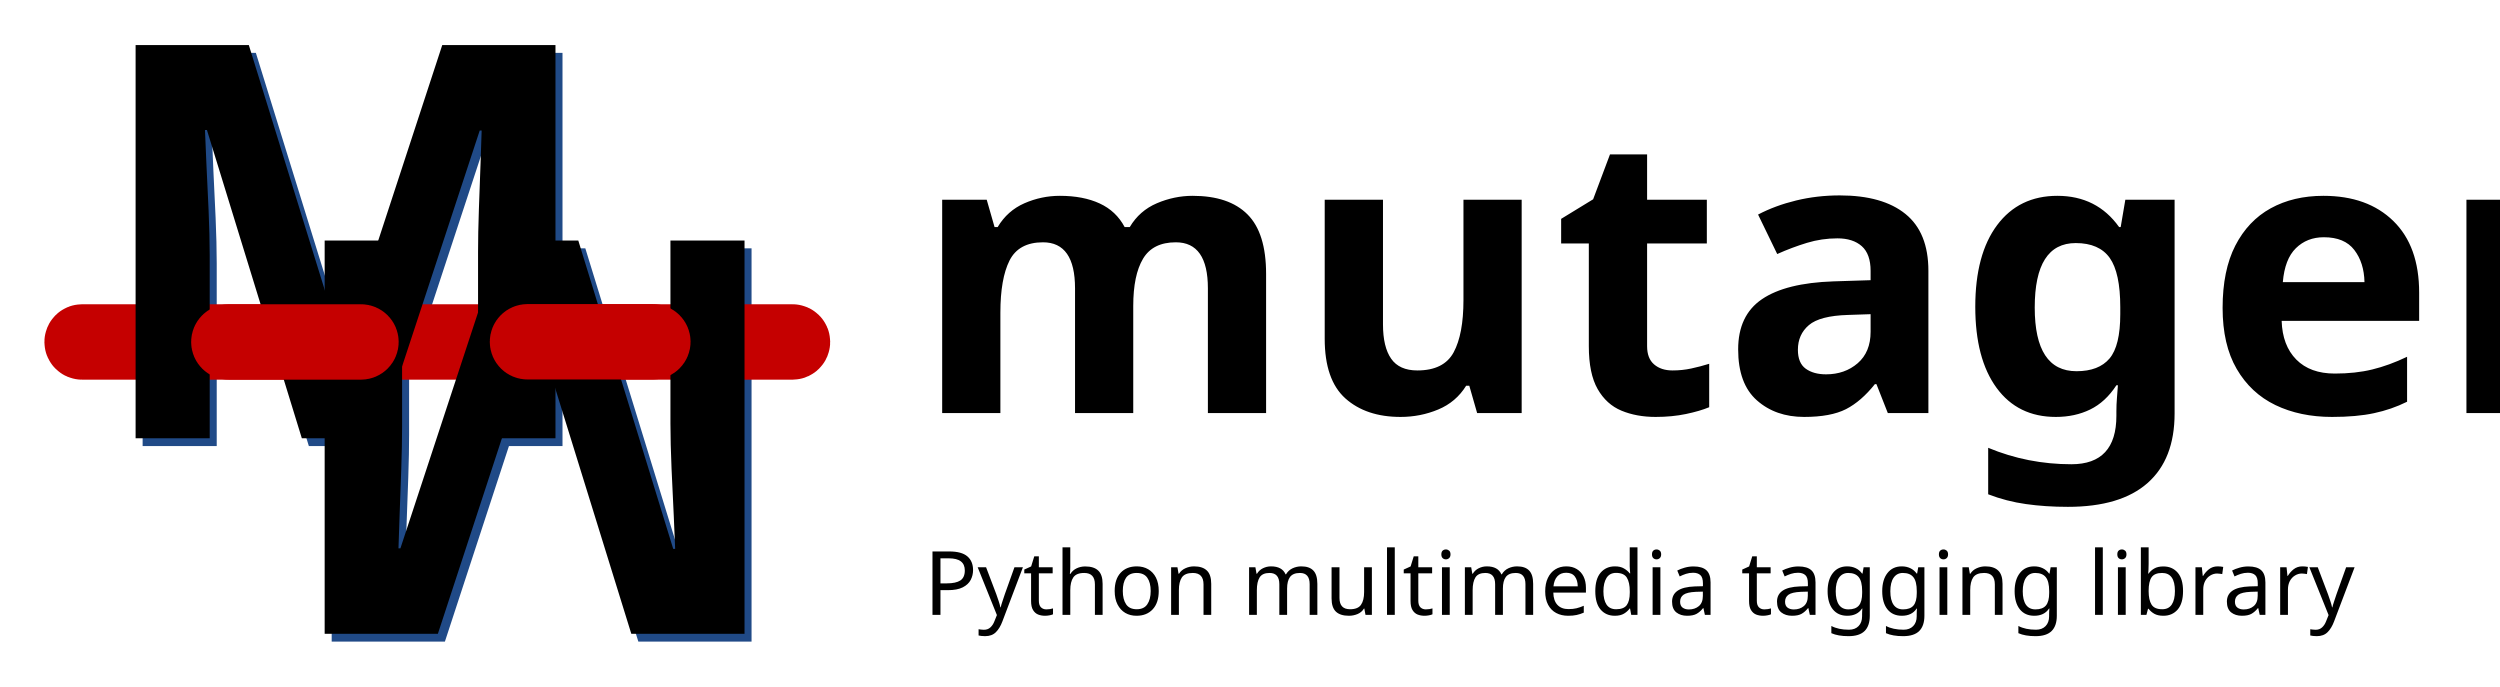
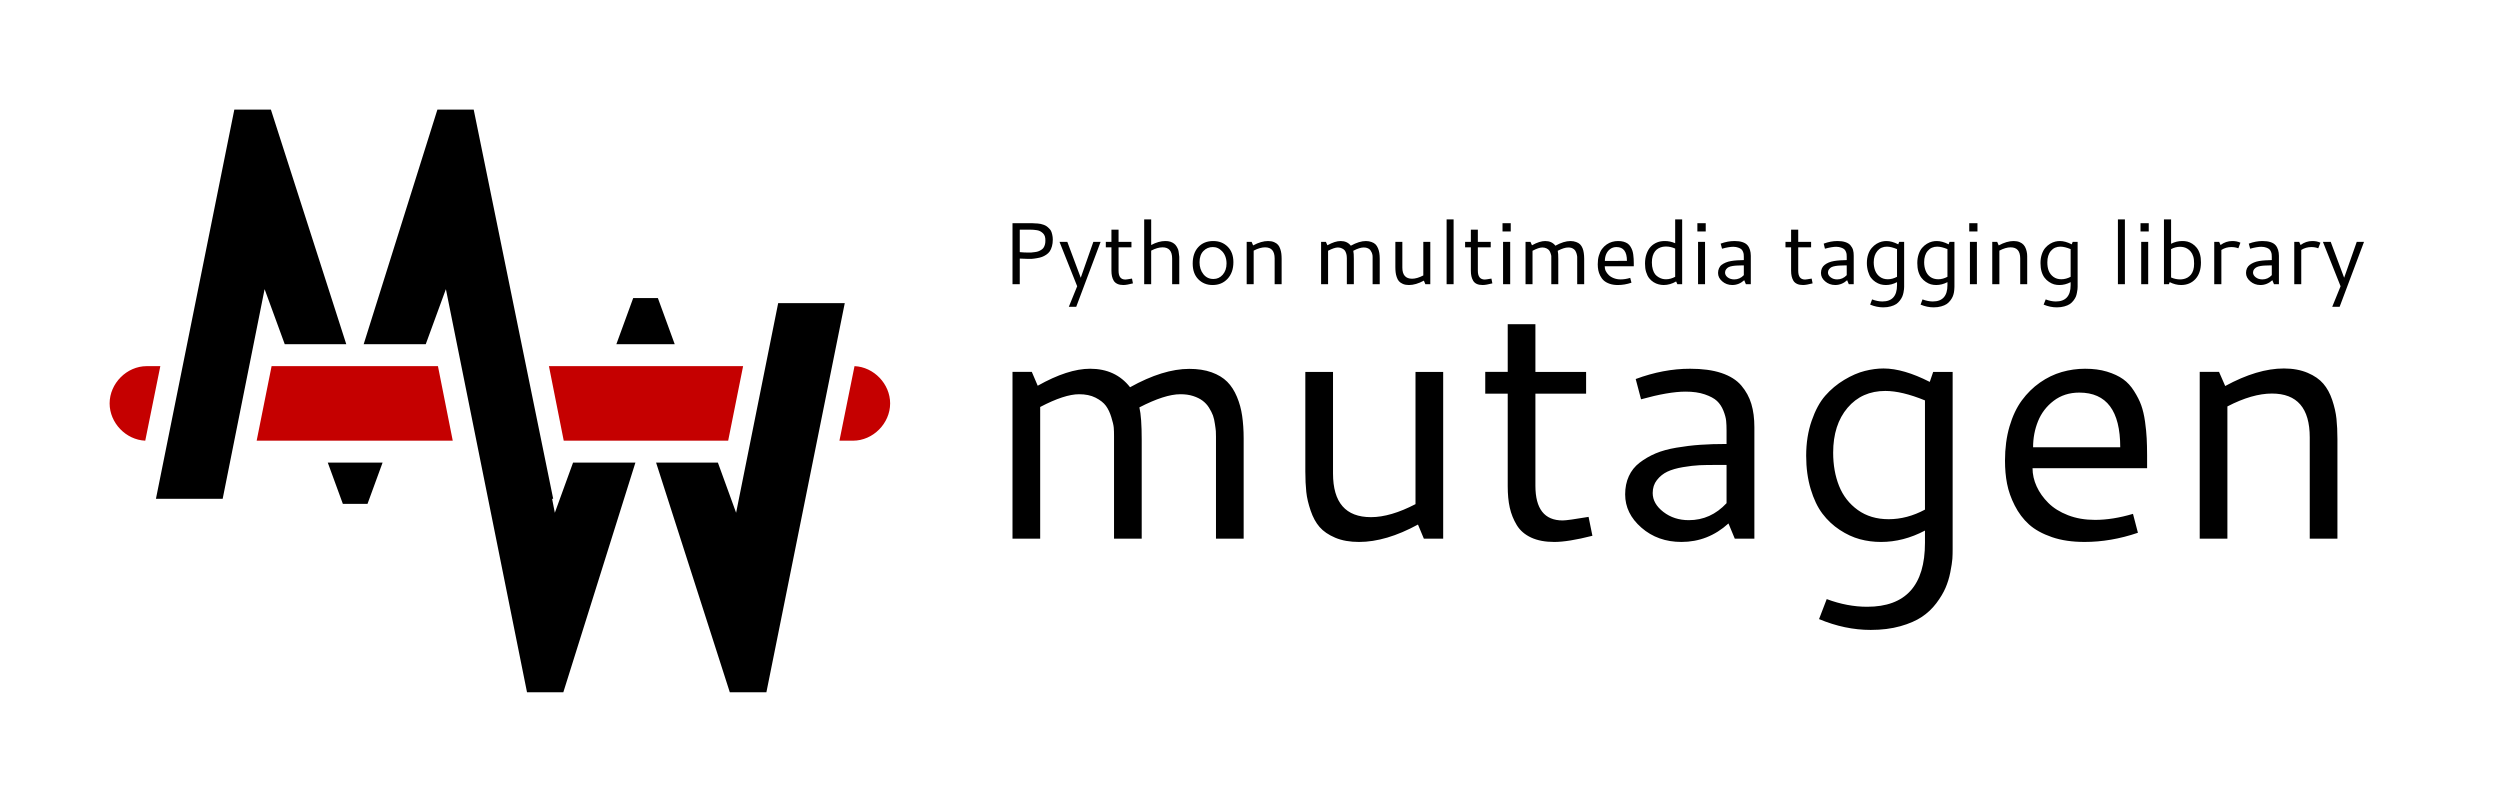
- <svg xmlns="http://www.w3.org/2000/svg" width="563.043" height="154.634" id="svg2" version="1.1">
-   <defs id="defs4" />
-   <g id="layer1" transform="translate(211.7606,-952.1473)">
-     <text xml:space="preserve" style="font-size:160px;font-style:normal;font-weight:normal;line-height:125%;letter-spacing:0px;word-spacing:0px;fill:#000000;fill-opacity:1;stroke:none;font-family:Sans" x="545.003" y="-993.23" id="text2985">
-       <tspan id="tspan2987" x="545.003" y="-993.23" />
-     </text>
-     <g id="g3005" transform="matrix(4,0,0,4,-209.2823,-3088.393)">
-       <g style="fill:#204a87" id="g4541-3" transform="translate(0.395508,0.4386944)">
-         <text xml:space="preserve" style="font-size:31.001px;font-style:normal;font-variant:normal;font-weight:bold;font-stretch:normal;line-height:125%;letter-spacing:0px;word-spacing:0px;fill:#204a87;fill-opacity:1;stroke:none;font-family:Trebuchet MS;-inkscape-font-specification:Trebuchet MS Bold" x="4.22" y="1034.811" id="text3022-45">
-           <tspan id="tspan3024-0" x="4.22" y="1034.811">M</tspan>
-         </text>
-         <text xml:space="preserve" style="font-size:31.001px;font-style:normal;font-variant:normal;font-weight:bold;font-stretch:normal;line-height:125%;letter-spacing:0px;word-spacing:0px;fill:#204a87;fill-opacity:1;stroke:none;font-family:Trebuchet MS;-inkscape-font-specification:Trebuchet MS Bold" x="-44.096" y="-1023.679" id="text3022-4-1" transform="scale(-1,-1)">
-           <tspan id="tspan3024-5-7" x="-44.096" y="-1023.679">M</tspan>
-         </text>
-       </g>
-       <rect ry="0.069" y="1029.32" x="3.934" height="0.138" width="40.135" id="rect3047" style="fill:#eeeeec;fill-opacity:1;stroke:#c50000;stroke-width:4.108;stroke-linecap:butt;stroke-miterlimit:4;stroke-opacity:1;stroke-dasharray:none" />
-       <g id="g4541">
-         <text xml:space="preserve" style="font-size:31.001px;font-style:normal;font-variant:normal;font-weight:bold;font-stretch:normal;line-height:125%;letter-spacing:0px;word-spacing:0px;fill:#000000;fill-opacity:1;stroke:none;font-family:Trebuchet MS;-inkscape-font-specification:Trebuchet MS Bold" x="4.22" y="1034.811" id="text3022">
-           <tspan id="tspan3024" x="4.22" y="1034.811">M</tspan>
-         </text>
-         <text xml:space="preserve" style="font-size:31.001px;font-style:normal;font-variant:normal;font-weight:bold;font-stretch:normal;line-height:125%;letter-spacing:0px;word-spacing:0px;fill:#000000;fill-opacity:1;stroke:none;font-family:Trebuchet MS;-inkscape-font-specification:Trebuchet MS Bold" x="-44.096" y="-1023.679" id="text3022-4" transform="scale(-1,-1)">
-           <tspan id="tspan3024-5" x="-44.096" y="-1023.679">M</tspan>
-         </text>
-       </g>
-       <rect ry="0.28" y="1029.109" x="11.986" height="0.559" width="7.998" id="rect3047-8" style="fill:#eeeeec;fill-opacity:1;stroke:#c50000;stroke-width:3.687;stroke-linecap:butt;stroke-miterlimit:4;stroke-opacity:1;stroke-dasharray:none" />
-       <rect ry="0.29" y="1029.089" x="28.791" height="0.579" width="7.638" id="rect3047-8-5" style="fill:#eeeeec;fill-opacity:1;stroke:#c50000;stroke-width:3.667;stroke-linecap:butt;stroke-miterlimit:4;stroke-opacity:1;stroke-dasharray:none" />
-     </g>
-     <text xml:space="preserve" style="font-size:160px;font-style:normal;font-weight:normal;line-height:125%;letter-spacing:0px;word-spacing:0px;fill:#000000;fill-opacity:1;stroke:none;font-family:Sans" x="-6.425" y="1045.172" id="text2997">
-       <tspan id="tspan2999" x="-6.425" y="1045.172" style="font-size:88px;font-style:normal;font-variant:normal;font-weight:bold;font-stretch:normal;font-family:Cantarell;-inkscape-font-specification:Cantarell Bold">mutagen</tspan>
-     </text>
-     <text xml:space="preserve" style="font-size:160px;font-style:normal;font-weight:normal;line-height:125%;letter-spacing:0px;word-spacing:0px;fill:#000000;fill-opacity:1;stroke:none;font-family:Sans" x="-3.688" y="1090.627" id="text3001">
-       <tspan id="tspan3003" x="-3.688" y="1090.627" style="font-size:20px;font-family:cantarell;-inkscape-font-specification:cantarell">Python multimedia tagging library</tspan>
-     </text>
-   </g>
+ <svg xmlns="http://www.w3.org/2000/svg" width="570.138" height="182.875">
+   <path id="redline" style="fill:#c50000;" d="M 33.469,83.5 C 28.906,83.5 25,87.437 25,92 c 0,4.447 3.713,8.307 8.125,8.5 l 3.438,-17 -3.094,0 z m 28.469,0 -3.406,17 44.719,0 -3.375,-17 -37.938,0 z m 63.25,0 3.375,17 37.5,0 3.406,-17 -44.281,0 z m 69.688,0 -3.438,17 3.094,0 C 199.094,100.5 203,96.563 203,92 c 0,-4.447 -3.713,-8.307 -8.125,-8.5 z" />
+   <path id="m-squiggle" style="fill:#000000;" d="m 53.438,25 -17.875,88.75 15.219,0 9.562,-47.812 L 64.938,78.5 78.969,78.5 61.781,25 z m 46.312,0 -16.812,53.5 14.156,0 4.594,-12.562 18.5,91.938 8.281,0 16.438,-52.375 -14.219,0 -4.156,11.438 -0.625,-3.188 0.25,0 L 108.031,25 z M 144.406,67.969 140.562,78.5 l 13.312,0 -3.844,-10.531 z m 33.062,1.156 -9.594,47.812 -4.156,-11.438 -14.094,0 16.812,52.375 8.344,0 17.875,-88.75 z M 74.75,105.5 l 3.438,9.406 5.625,0 L 87.25,105.5 z" />
+   <path id="blurb" style="fill:#000000;" d="m 260.938,50.031 0,14.781 1.594,0 0,-7.656 c 0.957,-0.501 1.832,-0.75 2.594,-0.75 1.465,1e-5 2.187,0.85 2.188,2.562 l 0,5.844 1.625,0 0,-5.562 c -10e-6,-0.273 0.01,-0.486 0,-0.688 -0.01,-0.202 -0.051,-0.462 -0.094,-0.781 -0.042,-0.319 -0.075,-0.613 -0.156,-0.844 -0.081,-0.231 -0.215,-0.486 -0.375,-0.75 -0.16,-0.264 -0.341,-0.459 -0.562,-0.625 -0.221,-0.166 -0.502,-0.327 -0.844,-0.438 -0.342,-0.111 -0.727,-0.156 -1.156,-0.156 -0.996,1e-5 -2.079,0.301 -3.219,0.906 l 0,-5.844 -1.594,0 z m 68.969,0 0,14.781 1.594,0 0,-14.781 -1.594,0 z m 52.125,0 0,5.438 c -0.788,-0.345 -1.576,-0.5 -2.344,-0.5 -0.638,1e-5 -1.231,0.088 -1.781,0.312 -0.55,0.225 -1.027,0.546 -1.438,0.969 -0.41,0.423 -0.734,0.992 -0.969,1.656 -0.234,0.664 -0.344,1.385 -0.344,2.219 0,0.703 0.074,1.34 0.25,1.906 0.176,0.566 0.404,1.045 0.688,1.406 0.283,0.361 0.622,0.665 1,0.906 0.378,0.241 0.772,0.402 1.156,0.5 0.384,0.098 0.753,0.156 1.156,0.156 0.983,0 1.939,-0.279 2.844,-0.812 l 0.281,0.625 1.094,0 0,-14.781 -1.594,0 z m 100.969,0 0,14.781 1.594,0 0,-14.781 -1.594,0 z m 10.5,0 0,14.781 1.125,0 0.188,-0.469 c 0.846,0.43 1.715,0.656 2.594,0.656 1.341,0 2.438,-0.457 3.281,-1.375 0.843,-0.918 1.25,-2.193 1.25,-3.781 -10e-6,-0.729 -0.071,-1.358 -0.25,-1.938 -0.179,-0.579 -0.432,-1.048 -0.719,-1.406 -0.286,-0.358 -0.619,-0.669 -1,-0.906 -0.381,-0.238 -0.747,-0.406 -1.125,-0.5 -0.378,-0.094 -0.766,-0.125 -1.156,-0.125 -0.879,1e-5 -1.723,0.189 -2.562,0.625 l 0,-5.562 -1.625,0 z m -262.594,0.875 0,13.906 1.656,0 0,-5.844 c 0.625,0.046 1.151,0.062 1.594,0.062 0.449,0 0.846,0.019 1.188,0 0.342,-0.02 0.723,-0.088 1.156,-0.156 0.433,-0.068 0.806,-0.161 1.125,-0.281 0.319,-0.12 0.643,-0.279 0.969,-0.5 0.326,-0.221 0.607,-0.475 0.812,-0.781 0.205,-0.306 0.37,-0.701 0.5,-1.156 0.13,-0.456 0.187,-0.958 0.188,-1.531 -1e-5,-0.397 -0.047,-0.762 -0.125,-1.094 -0.078,-0.332 -0.161,-0.641 -0.281,-0.875 -0.12,-0.234 -0.301,-0.433 -0.5,-0.625 -0.199,-0.192 -0.38,-0.352 -0.562,-0.469 -0.182,-0.117 -0.399,-0.225 -0.656,-0.312 -0.257,-0.088 -0.467,-0.145 -0.656,-0.188 -0.189,-0.042 -0.421,-0.071 -0.688,-0.094 -0.267,-0.023 -0.485,-0.028 -0.625,-0.031 -0.14,-0.003 -0.316,-0.031 -0.531,-0.031 l -4.562,0 z m 111.75,0 0,1.875 1.875,0 0,-1.875 -1.875,0 z m 44.438,0 0,1.875 1.906,0 0,-1.875 -1.906,0 z m 62,0 0,1.875 1.875,0 0,-1.875 -1.875,0 z m 39.062,0 0,1.875 1.875,0 0,-1.875 -1.875,0 z M 232.562,52.375 l 2.406,0 c 0.299,0 0.563,0.015 0.781,0.031 0.218,0.016 0.46,0.045 0.75,0.094 0.29,0.049 0.545,0.136 0.75,0.25 0.205,0.114 0.408,0.262 0.594,0.438 0.186,0.176 0.34,0.398 0.438,0.688 0.098,0.29 0.125,0.622 0.125,1 -1e-5,0.365 -0.034,0.686 -0.125,0.969 -0.091,0.283 -0.204,0.533 -0.344,0.719 -0.14,0.186 -0.328,0.332 -0.562,0.469 -0.234,0.137 -0.448,0.244 -0.656,0.312 -0.208,0.068 -0.469,0.117 -0.781,0.156 -0.313,0.039 -0.598,0.088 -0.812,0.094 -0.215,0.007 -0.462,0 -0.781,0 -0.56,0 -1.156,-0.042 -1.781,-0.094 l 0,-5.125 z m 20.906,0 0,2.781 -1.281,0 0,1.25 1.281,0 0,5.344 c 0,0.469 0.044,0.889 0.125,1.25 0.081,0.361 0.217,0.719 0.406,1.031 0.189,0.312 0.479,0.549 0.844,0.719 0.365,0.169 0.816,0.25 1.344,0.25 0.527,0 1.243,-0.134 2.188,-0.375 l -0.219,-1.094 c -0.807,0.137 -1.311,0.219 -1.5,0.219 -1.055,0 -1.562,-0.665 -1.562,-2 l 0,-5.344 2.938,0 0,-1.25 -2.938,0 0,-2.781 -1.625,0 z m 81.969,0 0,2.781 -1.312,0 0,1.25 1.312,0 0,5.344 c 0,0.469 0.044,0.889 0.125,1.25 0.081,0.361 0.217,0.719 0.406,1.031 0.189,0.312 0.448,0.549 0.812,0.719 0.365,0.169 0.816,0.25 1.344,0.25 0.527,0 1.275,-0.134 2.219,-0.375 L 340.125,63.531 c -0.807,0.137 -1.311,0.219 -1.5,0.219 -1.055,0 -1.594,-0.665 -1.594,-2 l 0,-5.344 2.938,0 0,-1.25 -2.938,0 0,-2.781 -1.594,0 z m 73.031,0 0,2.781 -1.281,0 0,1.25 1.281,0 0,5.344 c 0,0.469 0.044,0.889 0.125,1.25 0.081,0.361 0.217,0.719 0.406,1.031 0.189,0.312 0.479,0.549 0.844,0.719 0.365,0.169 0.816,0.25 1.344,0.25 0.527,0 1.243,-0.134 2.188,-0.375 l -0.219,-1.094 c -0.807,0.137 -1.311,0.219 -1.5,0.219 -1.055,0 -1.562,-0.665 -1.562,-2 l 0,-5.344 2.938,0 0,-1.25 -2.938,0 0,-2.781 -1.625,0 z M 276.688,54.969 c -1.406,1e-5 -2.544,0.447 -3.406,1.375 -0.863,0.928 -1.281,2.194 -1.281,3.75 0,1.51 0.404,2.68 1.25,3.562 0.846,0.882 1.947,1.344 3.281,1.344 1.4,0 2.524,-0.466 3.406,-1.406 0.882,-0.941 1.344,-2.217 1.344,-3.812 -10e-6,-1.504 -0.45,-2.678 -1.312,-3.531 -0.863,-0.853 -1.947,-1.281 -3.281,-1.281 z m 12.5,0 c -1.022,1e-5 -2.163,0.323 -3.406,1 l -0.344,-0.812 -1.125,0 0,9.656 1.594,0 0,-7.656 c 0.964,-0.501 1.839,-0.75 2.594,-0.75 1.458,1e-5 2.187,0.839 2.188,2.531 l 0,5.875 1.594,0 0,-5.781 c -10e-6,-0.443 -0.027,-0.811 -0.062,-1.156 -0.036,-0.345 -0.123,-0.713 -0.25,-1.094 -0.127,-0.381 -0.285,-0.687 -0.5,-0.938 -0.215,-0.251 -0.516,-0.459 -0.906,-0.625 -0.391,-0.166 -0.848,-0.25 -1.375,-0.25 z m 16.562,0 c -0.853,1e-5 -1.866,0.311 -3.031,0.969 l -0.344,-0.781 -1.094,0 0,9.656 1.594,0 0,-7.625 c 0.944,-0.495 1.69,-0.75 2.25,-0.75 0.365,1e-5 0.667,0.082 0.938,0.219 0.27,0.137 0.495,0.29 0.625,0.469 0.13,0.179 0.234,0.402 0.312,0.656 0.078,0.254 0.112,0.441 0.125,0.594 0.013,0.153 0.031,0.331 0.031,0.5 l 0,5.938 1.594,0 0,-5.75 c -1e-5,-0.866 -0.034,-1.491 -0.125,-1.875 0.983,-0.508 1.745,-0.75 2.344,-0.75 0.273,1e-5 0.529,0.022 0.75,0.094 0.221,0.072 0.419,0.174 0.562,0.281 0.143,0.107 0.243,0.243 0.344,0.406 0.101,0.163 0.198,0.329 0.25,0.469 0.052,0.14 0.099,0.29 0.125,0.469 0.026,0.179 0.025,0.305 0.031,0.406 0.007,0.101 -1e-5,0.227 0,0.344 l 0,5.906 1.625,0 0,-5.812 c -2e-5,-0.488 -0.038,-0.925 -0.094,-1.312 -0.055,-0.387 -0.166,-0.745 -0.312,-1.094 -0.146,-0.348 -0.331,-0.644 -0.562,-0.875 -0.231,-0.231 -0.535,-0.398 -0.906,-0.531 -0.371,-0.134 -0.793,-0.219 -1.281,-0.219 -1.009,1e-5 -2.161,0.353 -3.438,1.062 -0.56,-0.716 -1.329,-1.062 -2.312,-1.062 z m 46.656,0 c -0.853,1e-5 -1.866,0.311 -3.031,0.969 l -0.344,-0.781 -1.125,0 0,9.656 1.594,0 0,-7.625 c 0.944,-0.495 1.69,-0.75 2.25,-0.75 0.365,1e-5 0.699,0.082 0.969,0.219 0.27,0.137 0.464,0.29 0.594,0.469 0.13,0.179 0.234,0.402 0.312,0.656 0.078,0.254 0.143,0.441 0.156,0.594 0.013,0.153 0,0.331 0,0.5 l 0,5.938 1.594,0 0,-5.75 c -10e-6,-0.866 -0.034,-1.491 -0.125,-1.875 0.983,-0.508 1.776,-0.75 2.375,-0.75 0.273,1e-5 0.529,0.022 0.75,0.094 0.221,0.072 0.388,0.174 0.531,0.281 0.143,0.107 0.274,0.243 0.375,0.406 0.101,0.163 0.167,0.329 0.219,0.469 0.052,0.14 0.099,0.29 0.125,0.469 0.026,0.179 0.056,0.305 0.062,0.406 0.007,0.101 -10e-6,0.227 0,0.344 l 0,5.906 1.594,0 0,-5.812 c 0,-0.488 -0.038,-0.925 -0.094,-1.312 -0.055,-0.387 -0.135,-0.745 -0.281,-1.094 -0.146,-0.348 -0.331,-0.644 -0.562,-0.875 -0.231,-0.231 -0.535,-0.398 -0.906,-0.531 -0.371,-0.134 -0.793,-0.219 -1.281,-0.219 -1.009,1e-5 -2.161,0.353 -3.438,1.062 -0.56,-0.716 -1.329,-1.062 -2.312,-1.062 z m 16.594,0 c -0.462,1e-5 -0.904,0.061 -1.344,0.188 -0.439,0.127 -0.85,0.314 -1.25,0.594 -0.4,0.28 -0.763,0.624 -1.062,1.031 -0.299,0.407 -0.543,0.932 -0.719,1.531 -0.176,0.599 -0.25,1.246 -0.25,1.969 0,0.469 0.044,0.924 0.125,1.344 0.081,0.42 0.223,0.827 0.438,1.25 0.215,0.423 0.477,0.791 0.812,1.094 0.335,0.303 0.794,0.561 1.344,0.75 0.55,0.189 1.165,0.281 1.875,0.281 1.009,0 2.046,-0.173 3.094,-0.531 L 371.781,63.375 c -0.788,0.234 -1.51,0.344 -2.188,0.344 -0.573,0 -1.091,-0.099 -1.562,-0.281 -0.472,-0.182 -0.867,-0.429 -1.156,-0.719 -0.29,-0.29 -0.528,-0.589 -0.688,-0.938 -0.159,-0.348 -0.219,-0.711 -0.219,-1.062 l 6.625,0 0,-0.75 c 0,-0.371 -0.018,-0.695 -0.031,-0.969 -0.013,-0.273 -0.042,-0.598 -0.094,-0.969 -0.052,-0.371 -0.124,-0.674 -0.219,-0.938 -0.094,-0.264 -0.227,-0.561 -0.406,-0.844 -0.179,-0.283 -0.378,-0.512 -0.625,-0.688 -0.247,-0.176 -0.563,-0.324 -0.938,-0.438 C 369.907,55.011 369.469,54.969 369,54.969 z m 26.562,0 c -1.022,1e-5 -2.089,0.197 -3.156,0.594 l 0.312,1.156 c 1.055,-0.293 1.93,-0.437 2.594,-0.438 0.43,1e-5 0.781,0.08 1.094,0.188 0.312,0.107 0.562,0.229 0.719,0.375 0.156,0.146 0.284,0.335 0.375,0.562 0.091,0.228 0.14,0.4 0.156,0.562 0.016,0.163 0.031,0.372 0.031,0.594 l 0,0.75 c -0.553,0 -1.069,0.03 -1.531,0.062 -0.462,0.033 -0.916,0.078 -1.375,0.156 -0.459,0.078 -0.874,0.197 -1.219,0.344 -0.345,0.146 -0.667,0.323 -0.938,0.531 -0.27,0.208 -0.451,0.469 -0.594,0.781 -0.143,0.312 -0.219,0.672 -0.219,1.062 0,0.736 0.306,1.356 0.938,1.906 0.631,0.55 1.401,0.844 2.312,0.844 1.022,0 1.931,-0.378 2.719,-1.094 l 0.375,0.906 1.125,0 0,-6.469 c -1e-5,-0.508 -0.07,-0.953 -0.188,-1.344 -0.117,-0.391 -0.292,-0.743 -0.562,-1.062 -0.27,-0.319 -0.658,-0.553 -1.156,-0.719 -0.498,-0.166 -1.096,-0.25 -1.812,-0.25 z m 23.469,0 c -1.022,1e-5 -2.057,0.197 -3.125,0.594 l 0.281,1.156 c 1.055,-0.293 1.93,-0.437 2.594,-0.438 0.43,1e-5 0.781,0.08 1.094,0.188 0.312,0.107 0.562,0.229 0.719,0.375 0.156,0.146 0.284,0.335 0.375,0.562 0.091,0.228 0.14,0.4 0.156,0.562 0.016,0.163 0.031,0.372 0.031,0.594 l 0,0.75 c -0.553,0 -1.069,0.03 -1.531,0.062 -0.462,0.033 -0.916,0.078 -1.375,0.156 -0.459,0.078 -0.874,0.197 -1.219,0.344 -0.345,0.146 -0.636,0.323 -0.906,0.531 -0.27,0.208 -0.482,0.469 -0.625,0.781 -0.143,0.312 -0.219,0.672 -0.219,1.062 0,0.736 0.306,1.356 0.938,1.906 0.632,0.55 1.401,0.844 2.312,0.844 1.022,0 1.931,-0.378 2.719,-1.094 l 0.375,0.906 1.125,0 0,-6.469 c 4e-5,-0.508 -0.039,-0.953 -0.156,-1.344 -0.117,-0.391 -0.324,-0.743 -0.594,-1.062 -0.27,-0.319 -0.658,-0.553 -1.156,-0.719 -0.498,-0.166 -1.096,-0.25 -1.812,-0.25 z m 11.219,0 c -0.352,1e-5 -0.716,0.031 -1.094,0.125 -0.378,0.094 -0.774,0.253 -1.188,0.5 -0.413,0.247 -0.775,0.573 -1.094,0.938 -0.319,0.365 -0.604,0.835 -0.812,1.438 C 425.854,58.571 425.75,59.251 425.75,60 c 0,0.71 0.109,1.361 0.281,1.938 0.173,0.576 0.373,1.032 0.656,1.406 0.283,0.374 0.619,0.687 1,0.938 0.381,0.251 0.79,0.455 1.188,0.562 0.397,0.107 0.802,0.156 1.219,0.156 0.859,0 1.691,-0.214 2.531,-0.656 l 0,0.688 c -10e-6,2.467 -1.111,3.719 -3.344,3.719 -0.755,0 -1.543,-0.169 -2.344,-0.469 l -0.438,1.188 c 0.996,0.417 2.004,0.625 3,0.625 0.631,0 1.176,-0.075 1.688,-0.219 0.511,-0.143 0.928,-0.316 1.25,-0.531 0.322,-0.215 0.606,-0.497 0.844,-0.812 0.238,-0.316 0.414,-0.602 0.531,-0.875 0.117,-0.273 0.216,-0.574 0.281,-0.906 0.065,-0.332 0.112,-0.599 0.125,-0.781 0.013,-0.182 0.031,-0.367 0.031,-0.562 l 0,-10.25 -1.125,0 -0.219,0.562 c -1.009,-0.514 -1.888,-0.75 -2.656,-0.75 z m 11.469,0 c -0.352,1e-5 -0.716,0.031 -1.094,0.125 -0.378,0.094 -0.774,0.253 -1.188,0.5 -0.413,0.247 -0.775,0.573 -1.094,0.938 -0.319,0.365 -0.573,0.835 -0.781,1.438 C 437.354,58.571 437.25,59.251 437.25,60 c 0,0.71 0.077,1.361 0.25,1.938 0.173,0.576 0.404,1.032 0.688,1.406 0.283,0.374 0.619,0.687 1,0.938 0.381,0.251 0.759,0.455 1.156,0.562 0.397,0.107 0.802,0.156 1.219,0.156 0.859,0 1.723,-0.214 2.562,-0.656 l 0,0.688 c 0,2.467 -1.111,3.719 -3.344,3.719 -0.755,0 -1.543,-0.169 -2.344,-0.469 L 438,69.469 c 0.996,0.417 1.973,0.625 2.969,0.625 0.632,0 1.208,-0.075 1.719,-0.219 0.511,-0.143 0.928,-0.316 1.25,-0.531 0.322,-0.215 0.606,-0.497 0.844,-0.812 0.238,-0.316 0.414,-0.602 0.531,-0.875 0.117,-0.273 0.216,-0.574 0.281,-0.906 0.065,-0.332 0.081,-0.599 0.094,-0.781 0.013,-0.182 0.031,-0.367 0.031,-0.562 l 0,-10.25 -1.125,0 -0.188,0.562 c -1.009,-0.514 -1.919,-0.75 -2.688,-0.75 z m 17.5,0 c -1.022,1e-5 -2.163,0.323 -3.406,1 l -0.344,-0.812 -1.125,0 0,9.656 1.625,0 0,-7.656 c 0.964,-0.501 1.807,-0.75 2.562,-0.75 1.458,1e-5 2.187,0.839 2.188,2.531 l 0,5.875 1.594,0 0,-5.781 c 0,-0.443 0.005,-0.811 -0.031,-1.156 -0.036,-0.345 -0.123,-0.713 -0.25,-1.094 -0.127,-0.381 -0.316,-0.687 -0.531,-0.938 -0.215,-0.251 -0.516,-0.459 -0.906,-0.625 -0.391,-0.166 -0.848,-0.25 -1.375,-0.25 z m 10.594,0 c -0.352,1e-5 -0.716,0.031 -1.094,0.125 -0.378,0.094 -0.774,0.253 -1.188,0.5 -0.413,0.247 -0.775,0.573 -1.094,0.938 -0.319,0.365 -0.573,0.835 -0.781,1.438 -0.208,0.602 -0.312,1.283 -0.312,2.031 0,0.71 0.077,1.361 0.25,1.938 0.173,0.576 0.404,1.032 0.688,1.406 0.283,0.374 0.619,0.687 1,0.938 0.381,0.251 0.759,0.455 1.156,0.562 0.397,0.107 0.802,0.156 1.219,0.156 0.859,0 1.723,-0.214 2.562,-0.656 l 0,0.688 c -10e-6,2.467 -1.142,3.719 -3.375,3.719 -0.755,0 -1.512,-0.169 -2.312,-0.469 l -0.469,1.188 c 0.996,0.417 2.004,0.625 3,0.625 0.632,0 1.208,-0.075 1.719,-0.219 0.511,-0.143 0.928,-0.316 1.25,-0.531 0.322,-0.215 0.606,-0.497 0.844,-0.812 0.238,-0.316 0.414,-0.602 0.531,-0.875 0.117,-0.273 0.185,-0.574 0.25,-0.906 0.065,-0.332 0.112,-0.599 0.125,-0.781 0.013,-0.182 0.031,-0.367 0.031,-0.562 l 0,-10.25 -1.125,0 -0.219,0.562 c -1.009,-0.514 -1.888,-0.75 -2.656,-0.75 z m 39.281,0 c -0.983,1e-5 -1.874,0.301 -2.688,0.906 l -0.312,-0.719 -1.125,0 0,9.656 1.625,0 0,-7.812 c 0.716,-0.449 1.467,-0.656 2.281,-0.656 0.547,1e-5 1.086,0.086 1.594,0.281 l 0.469,-1.281 c -0.553,-0.254 -1.167,-0.375 -1.844,-0.375 z m 6.875,0 c -1.022,1e-5 -2.057,0.197 -3.125,0.594 l 0.312,1.156 c 1.055,-0.293 1.898,-0.437 2.562,-0.438 0.43,1e-5 0.812,0.08 1.125,0.188 0.312,0.107 0.531,0.229 0.688,0.375 0.156,0.146 0.284,0.335 0.375,0.562 0.091,0.228 0.14,0.4 0.156,0.562 0.016,0.163 0.031,0.372 0.031,0.594 l 0,0.75 c -0.553,0 -1.038,0.03 -1.5,0.062 -0.462,0.033 -0.947,0.078 -1.406,0.156 -0.459,0.078 -0.842,0.197 -1.188,0.344 -0.345,0.146 -0.667,0.323 -0.938,0.531 -0.27,0.208 -0.482,0.469 -0.625,0.781 -0.143,0.312 -0.219,0.672 -0.219,1.062 0,0.736 0.337,1.356 0.969,1.906 C 513.819,64.706 514.589,65 515.5,65 c 1.022,0 1.931,-0.378 2.719,-1.094 l 0.375,0.906 1.125,0 0,-6.469 c -10e-6,-0.508 -0.07,-0.953 -0.188,-1.344 -0.117,-0.391 -0.292,-0.743 -0.562,-1.062 -0.27,-0.319 -0.658,-0.553 -1.156,-0.719 -0.498,-0.166 -1.128,-0.25 -1.844,-0.25 z m 11.375,0 c -0.983,1e-5 -1.874,0.301 -2.688,0.906 l -0.312,-0.719 -1.125,0 0,9.656 1.594,0 0,-7.812 c 0.716,-0.449 1.499,-0.656 2.312,-0.656 0.547,1e-5 1.055,0.086 1.562,0.281 l 0.5,-1.281 c -0.553,-0.254 -1.167,-0.375 -1.844,-0.375 z m -285.719,0.188 4.031,10.125 -1.906,4.688 1.688,0 5.562,-14.812 -1.656,0 -2.875,8.188 -3.062,-8.188 -1.781,0 z m 76.594,0 0,5.75 c 0,0.443 0.027,0.842 0.062,1.188 0.036,0.345 0.12,0.713 0.25,1.094 0.13,0.381 0.285,0.69 0.5,0.938 0.215,0.247 0.516,0.459 0.906,0.625 0.391,0.166 0.848,0.25 1.375,0.25 1.042,0 2.176,-0.329 3.406,-1 l 0.344,0.812 1.125,0 0,-9.656 -1.594,0 0,7.656 c -0.964,0.501 -1.807,0.75 -2.562,0.75 -1.465,0 -2.219,-0.845 -2.219,-2.531 l 0,-5.875 -1.594,0 z m 24.562,0 0,9.656 1.625,0 0,-9.656 -1.625,0 z m 44.469,0 0,9.656 1.594,0 0,-9.656 -1.594,0 z m 62,0 0,9.656 1.594,0 0,-9.656 -1.594,0 z m 39.062,0 0,9.656 1.594,0 0,-9.656 -1.594,0 z m 41.438,0 4.031,10.125 -1.906,4.688 1.688,0 5.562,-14.812 -1.656,0 -2.875,8.188 -3.062,-8.188 -1.781,0 z m -149.812,1.062 c 0.703,1e-5 1.397,0.156 2.094,0.469 l 0,6.438 c -0.677,0.364 -1.384,0.562 -2.094,0.562 -0.28,0 -0.539,-0.032 -0.812,-0.094 -0.273,-0.062 -0.576,-0.199 -0.875,-0.375 -0.299,-0.176 -0.56,-0.383 -0.781,-0.656 -0.221,-0.273 -0.388,-0.635 -0.531,-1.094 -0.143,-0.459 -0.219,-1.008 -0.219,-1.594 0,-0.566 0.051,-1.061 0.188,-1.5 0.137,-0.439 0.32,-0.796 0.531,-1.062 0.212,-0.267 0.457,-0.487 0.75,-0.656 0.293,-0.169 0.595,-0.279 0.875,-0.344 0.28,-0.065 0.576,-0.094 0.875,-0.094 z M 430.344,56.25 c 0.638,1e-5 1.389,0.198 2.281,0.562 l 0,6.312 c -0.69,0.371 -1.384,0.562 -2.094,0.562 -0.697,0 -1.286,-0.176 -1.781,-0.531 -0.495,-0.355 -0.866,-0.833 -1.094,-1.406 -0.228,-0.573 -0.344,-1.221 -0.344,-1.938 0,-1.074 0.29,-1.943 0.844,-2.594 0.553,-0.651 1.283,-0.969 2.188,-0.969 z m 11.469,0 c 0.638,1e-5 1.421,0.198 2.312,0.562 l 0,6.312 c -0.69,0.371 -1.384,0.562 -2.094,0.562 -0.697,0 -1.318,-0.176 -1.812,-0.531 -0.495,-0.355 -0.835,-0.833 -1.062,-1.406 -0.228,-0.573 -0.344,-1.221 -0.344,-1.938 0,-1.074 0.259,-1.943 0.812,-2.594 0.553,-0.651 1.283,-0.969 2.188,-0.969 z m 28.094,0 c 0.638,1e-5 1.421,0.198 2.312,0.562 l 0,6.312 c -0.69,0.371 -1.415,0.562 -2.125,0.562 -0.697,0 -1.286,-0.176 -1.781,-0.531 -0.495,-0.355 -0.866,-0.833 -1.094,-1.406 -0.228,-0.573 -0.312,-1.221 -0.312,-1.938 0,-1.074 0.259,-1.943 0.812,-2.594 0.553,-0.651 1.283,-0.969 2.188,-0.969 z m 27.25,0.031 c 0.286,0 0.57,0.035 0.844,0.094 0.273,0.059 0.544,0.168 0.844,0.344 0.299,0.176 0.56,0.414 0.781,0.688 0.221,0.273 0.419,0.622 0.562,1.094 0.143,0.472 0.187,1.013 0.188,1.625 -10e-6,0.54 -0.051,1.039 -0.188,1.469 -0.137,0.43 -0.316,0.771 -0.531,1.031 -0.215,0.26 -0.46,0.484 -0.75,0.656 -0.29,0.173 -0.595,0.279 -0.875,0.344 -0.28,0.065 -0.544,0.094 -0.844,0.094 -0.677,0 -1.366,-0.138 -2.062,-0.438 l 0,-6.469 c 0.658,-0.345 1.335,-0.531 2.031,-0.531 z m -220.594,0.062 c 0.391,1e-5 0.754,0.056 1.125,0.219 0.371,0.163 0.697,0.413 1,0.719 0.303,0.306 0.564,0.699 0.75,1.188 0.186,0.488 0.281,1.026 0.281,1.625 -10e-6,1.048 -0.302,1.911 -0.875,2.562 -0.573,0.651 -1.266,0.969 -2.125,0.969 -0.931,0 -1.695,-0.358 -2.281,-1.094 -0.586,-0.736 -0.875,-1.645 -0.875,-2.719 0,-1.081 0.276,-1.944 0.875,-2.562 0.599,-0.618 1.324,-0.906 2.125,-0.906 z m 92.094,0 c 1.582,1e-5 2.375,1.047 2.375,3.156 L 366,59.5 c 0,-0.54 0.092,-1.031 0.281,-1.5 0.189,-0.469 0.493,-0.872 0.906,-1.188 0.413,-0.316 0.896,-0.469 1.469,-0.469 z m 28.406,4.188 0.625,0 0,2.219 c -0.612,0.658 -1.348,0.969 -2.188,0.969 -0.573,0 -1.087,-0.15 -1.5,-0.469 -0.413,-0.319 -0.594,-0.684 -0.594,-1.094 0,-0.293 0.084,-0.538 0.25,-0.75 0.166,-0.212 0.359,-0.389 0.594,-0.5 0.234,-0.111 0.538,-0.188 0.906,-0.25 0.368,-0.062 0.695,-0.081 0.969,-0.094 0.273,-0.013 0.566,-0.031 0.938,-0.031 z m 23.5,0 0.594,0 0,2.219 c -0.612,0.658 -1.348,0.969 -2.188,0.969 -0.573,0 -1.055,-0.15 -1.469,-0.469 -0.413,-0.319 -0.625,-0.684 -0.625,-1.094 0,-0.293 0.084,-0.538 0.25,-0.75 0.166,-0.212 0.359,-0.389 0.594,-0.5 0.234,-0.111 0.538,-0.188 0.906,-0.25 0.368,-0.062 0.695,-0.081 0.969,-0.094 0.273,-0.013 0.598,-0.031 0.969,-0.031 z m 96.938,0 0.594,0 0,2.219 c -0.612,0.658 -1.316,0.969 -2.156,0.969 -0.573,0 -1.087,-0.15 -1.5,-0.469 -0.413,-0.319 -0.625,-0.684 -0.625,-1.094 -10e-6,-0.293 0.084,-0.538 0.25,-0.75 0.166,-0.212 0.391,-0.389 0.625,-0.5 0.234,-0.111 0.507,-0.188 0.875,-0.25 0.368,-0.062 0.695,-0.081 0.969,-0.094 0.273,-0.013 0.598,-0.031 0.969,-0.031 z" />
+   <path id="mutagen-text" style="fill:#000000;" d="m 343.844,73.938 0,10.875 -5.125,0 0,4.969 5.125,0 0,21.094 c 0,1.847 0.148,3.482 0.469,4.906 0.321,1.424 0.85,2.737 1.594,3.969 0.744,1.231 1.845,2.177 3.281,2.844 1.437,0.667 3.203,1 5.281,1 2.078,0 4.968,-0.457 8.688,-1.406 l -0.875,-4.312 c -3.181,0.539 -5.162,0.812 -5.906,0.812 -4.156,0 -6.219,-2.647 -6.219,-7.906 l 0,-21 11.562,0 0,-4.969 -11.562,0 0,-10.875 -6.312,0 z m 85.719,10.094 c -1.385,1e-4 -2.793,0.191 -4.281,0.562 -1.488,0.372 -3.058,1.056 -4.688,2.031 -1.629,0.975 -3.087,2.188 -4.344,3.625 -1.257,1.437 -2.273,3.346 -3.094,5.719 -0.821,2.373 -1.25,5.019 -1.25,7.969 -10e-6,2.796 0.351,5.323 1.031,7.594 0.68,2.27 1.572,4.15 2.688,5.625 1.116,1.475 2.437,2.7 3.938,3.688 1.501,0.988 3.029,1.702 4.594,2.125 1.565,0.423 3.171,0.625 4.812,0.625 3.386,0 6.722,-0.849 10.031,-2.594 l 0,2.781 c -4e-5,9.723 -4.388,14.594 -13.188,14.594 -2.976,0 -6.063,-0.57 -9.219,-1.75 l -1.75,4.562 c 3.925,1.642 7.856,2.469 11.781,2.469 2.488,-1e-4 4.736,-0.279 6.75,-0.844 2.014,-0.564 3.636,-1.278 4.906,-2.125 1.27,-0.847 2.376,-1.881 3.312,-3.125 0.936,-1.244 1.632,-2.422 2.094,-3.5 0.462,-1.077 0.837,-2.254 1.094,-3.562 0.257,-1.308 0.417,-2.344 0.469,-3.062 0.051,-0.718 0.062,-1.449 0.062,-2.219 l 0,-40.406 -4.438,0 -0.781,2.281 c -3.976,-2.027 -7.504,-3.062 -10.531,-3.062 z m 91.281,0 c -4.028,1e-4 -8.475,1.332 -13.375,4 l -1.406,-3.219 -4.406,0 0,38.031 6.312,0 0,-30.156 c 3.797,-1.975 7.18,-2.937 10.156,-2.938 5.747,1e-4 8.625,3.33 8.625,10 l 0,23.094 6.312,0 0,-22.688 c -4e-5,-1.744 -0.078,-3.297 -0.219,-4.656 -0.141,-1.36 -0.469,-2.78 -0.969,-4.281 -0.5,-1.501 -1.185,-2.731 -2.031,-3.719 -0.847,-0.988 -2.023,-1.815 -3.562,-2.469 -1.539,-0.654 -3.36,-1 -5.438,-1 z m -272.25,0.062 c -3.361,1e-4 -7.345,1.284 -11.938,3.875 l -1.344,-3.156 -4.406,0 0,38.031 6.312,0 0,-30.031 c 3.72,-1.95 6.669,-2.906 8.875,-2.906 1.437,1e-4 2.685,0.243 3.75,0.781 1.065,0.539 1.862,1.17 2.375,1.875 0.513,0.706 0.911,1.562 1.219,2.562 0.308,1.001 0.511,1.803 0.562,2.406 0.051,0.603 0.062,1.239 0.062,1.906 l 0,23.406 6.312,0 0,-22.562 c -4e-5,-3.412 -0.172,-5.861 -0.531,-7.375 3.874,-2.001 6.984,-3 9.344,-3 1.077,1e-4 2.034,0.124 2.906,0.406 0.872,0.282 1.592,0.639 2.156,1.062 0.564,0.423 1.071,0.952 1.469,1.594 0.398,0.641 0.701,1.23 0.906,1.781 0.205,0.552 0.335,1.201 0.438,1.906 0.103,0.706 0.193,1.259 0.219,1.656 0.026,0.398 0.031,0.82 0.031,1.281 l 0,23.25 6.312,0 0,-22.844 c -6e-5,-1.924 -0.126,-3.63 -0.344,-5.156 -0.218,-1.526 -0.61,-2.971 -1.188,-4.344 -0.577,-1.373 -1.308,-2.527 -2.219,-3.438 -0.911,-0.911 -2.1,-1.63 -3.562,-2.156 -1.462,-0.526 -3.17,-0.781 -5.094,-0.781 -3.976,0 -8.472,1.391 -13.5,4.188 -2.206,-2.822 -5.251,-4.219 -9.125,-4.219 z m 136.812,0 c -4.028,1e-4 -8.168,0.779 -12.375,2.344 l 1.219,4.625 c 4.156,-1.154 7.539,-1.75 10.156,-1.75 1.693,1e-4 3.144,0.202 4.375,0.625 1.231,0.423 2.166,0.923 2.781,1.5 0.616,0.577 1.11,1.321 1.469,2.219 0.359,0.898 0.561,1.671 0.625,2.312 0.064,0.641 0.094,1.409 0.094,2.281 l 0,3 c -2.181,0 -4.179,0.059 -6,0.188 -1.821,0.128 -3.629,0.348 -5.438,0.656 -1.809,0.308 -3.39,0.735 -4.75,1.312 -1.36,0.577 -2.592,1.304 -3.656,2.125 -1.065,0.821 -1.873,1.831 -2.438,3.062 -0.564,1.231 -0.844,2.617 -0.844,4.156 0,2.899 1.23,5.426 3.719,7.594 2.488,2.168 5.533,3.25 9.125,3.25 4.028,0 7.615,-1.397 10.719,-4.219 l 1.438,3.469 4.469,0 0,-25.406 c -3e-5,-2.001 -0.226,-3.773 -0.688,-5.312 -0.462,-1.539 -1.217,-2.93 -2.281,-4.188 -1.065,-1.257 -2.6,-2.221 -4.562,-2.875 -1.963,-0.654 -4.334,-0.969 -7.156,-0.969 z m 90.125,0 c -1.821,1e-4 -3.612,0.25 -5.344,0.75 -1.732,0.5 -3.391,1.303 -4.969,2.406 -1.578,1.103 -2.945,2.459 -4.125,4.062 -1.18,1.603 -2.12,3.577 -2.812,5.938 -0.693,2.36 -1.031,4.965 -1.031,7.812 -10e-6,1.847 0.148,3.595 0.469,5.25 0.321,1.655 0.903,3.301 1.75,4.969 0.847,1.668 1.929,3.12 3.25,4.312 1.321,1.193 3.082,2.162 5.25,2.906 2.168,0.744 4.641,1.094 7.438,1.094 3.976,0 8.026,-0.683 12.156,-2.094 l -1.125,-4.312 c -3.104,0.924 -5.988,1.375 -8.656,1.375 -2.258,0 -4.296,-0.344 -6.156,-1.062 -1.86,-0.718 -3.358,-1.671 -4.5,-2.812 -1.142,-1.142 -2.028,-2.377 -2.656,-3.75 -0.629,-1.373 -0.938,-2.771 -0.938,-4.156 l 26.125,0 0,-3 c -10e-5,-1.462 -0.042,-2.735 -0.094,-3.812 -0.051,-1.077 -0.17,-2.35 -0.375,-3.812 -0.205,-1.462 -0.503,-2.711 -0.875,-3.75 -0.372,-1.039 -0.92,-2.103 -1.625,-3.219 -0.706,-1.116 -1.525,-2.026 -2.5,-2.719 -0.975,-0.693 -2.212,-1.27 -3.688,-1.719 -1.475,-0.449 -3.122,-0.656 -4.969,-0.656 z m -177.844,0.719 0,22.719 c -10e-6,1.744 0.078,3.297 0.219,4.656 0.141,1.36 0.487,2.78 1,4.281 0.513,1.501 1.185,2.744 2.031,3.719 0.847,0.975 2.023,1.783 3.562,2.438 1.539,0.654 3.359,0.969 5.438,0.969 4.105,0 8.589,-1.326 13.438,-3.969 l 1.344,3.219 4.406,0 0,-38.031 -6.312,0 0,30.156 c -3.797,1.975 -7.18,2.969 -10.156,2.969 -5.772,1e-4 -8.656,-3.324 -8.656,-9.969 l 0,-23.156 -6.312,0 z m 132.281,4.344 c 2.514,0 5.517,0.72 9.031,2.156 l 0,24.906 c -2.719,1.462 -5.485,2.188 -8.281,2.188 -2.745,0 -5.082,-0.696 -7.031,-2.094 -1.95,-1.398 -3.383,-3.242 -4.281,-5.5 -0.898,-2.257 -1.344,-4.772 -1.344,-7.594 -10e-6,-4.233 1.101,-7.653 3.281,-10.219 2.181,-2.566 5.059,-3.844 8.625,-3.844 z m 44.219,0.375 c 6.234,0 9.344,4.157 9.344,12.469 l -19.875,0 c -10e-6,-2.129 0.381,-4.09 1.125,-5.938 0.744,-1.847 1.933,-3.412 3.562,-4.656 1.629,-1.244 3.586,-1.875 5.844,-1.875 z m -82.781,16.5 2.344,0 0,8.719 c -2.412,2.591 -5.284,3.875 -8.594,3.875 -2.258,0 -4.183,-0.618 -5.812,-1.875 -1.629,-1.257 -2.438,-2.696 -2.438,-4.312 -10e-6,-1.155 0.315,-2.135 0.969,-2.969 0.654,-0.834 1.451,-1.47 2.375,-1.906 0.924,-0.436 2.113,-0.787 3.562,-1.031 1.449,-0.244 2.704,-0.387 3.781,-0.438 1.077,-0.051 2.35,-0.062 3.812,-0.062 z" />
</svg>
